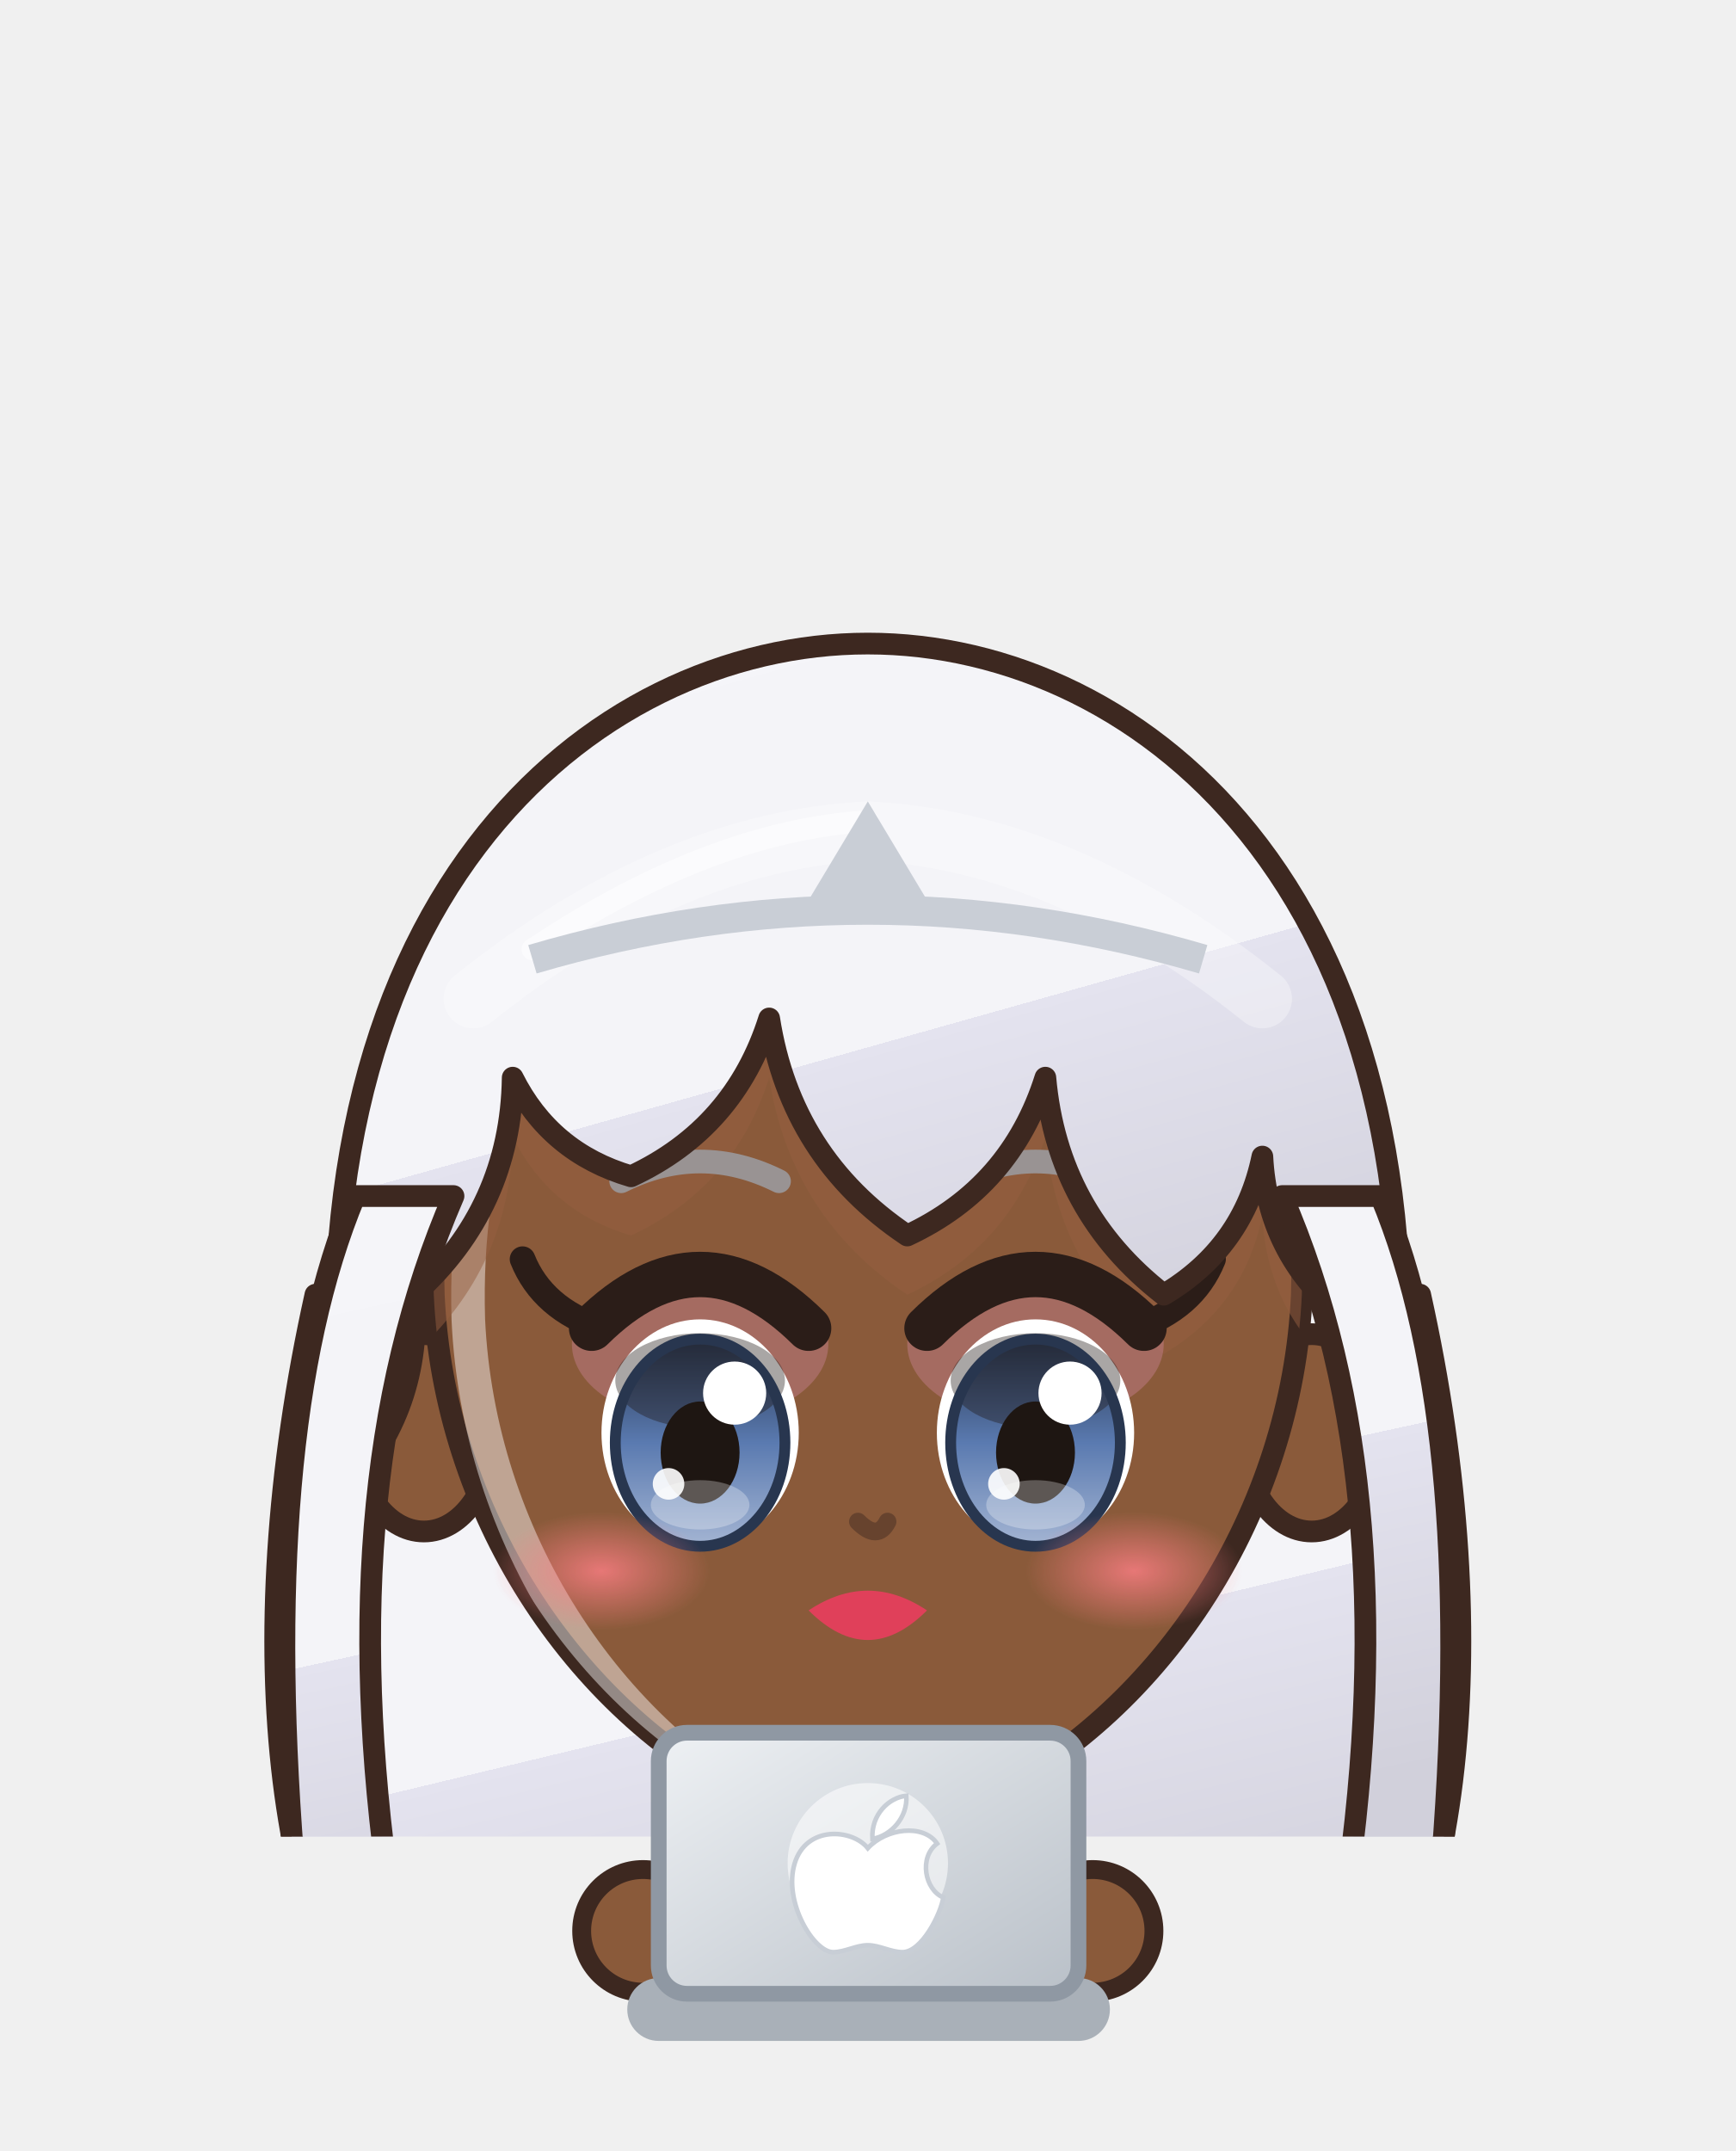
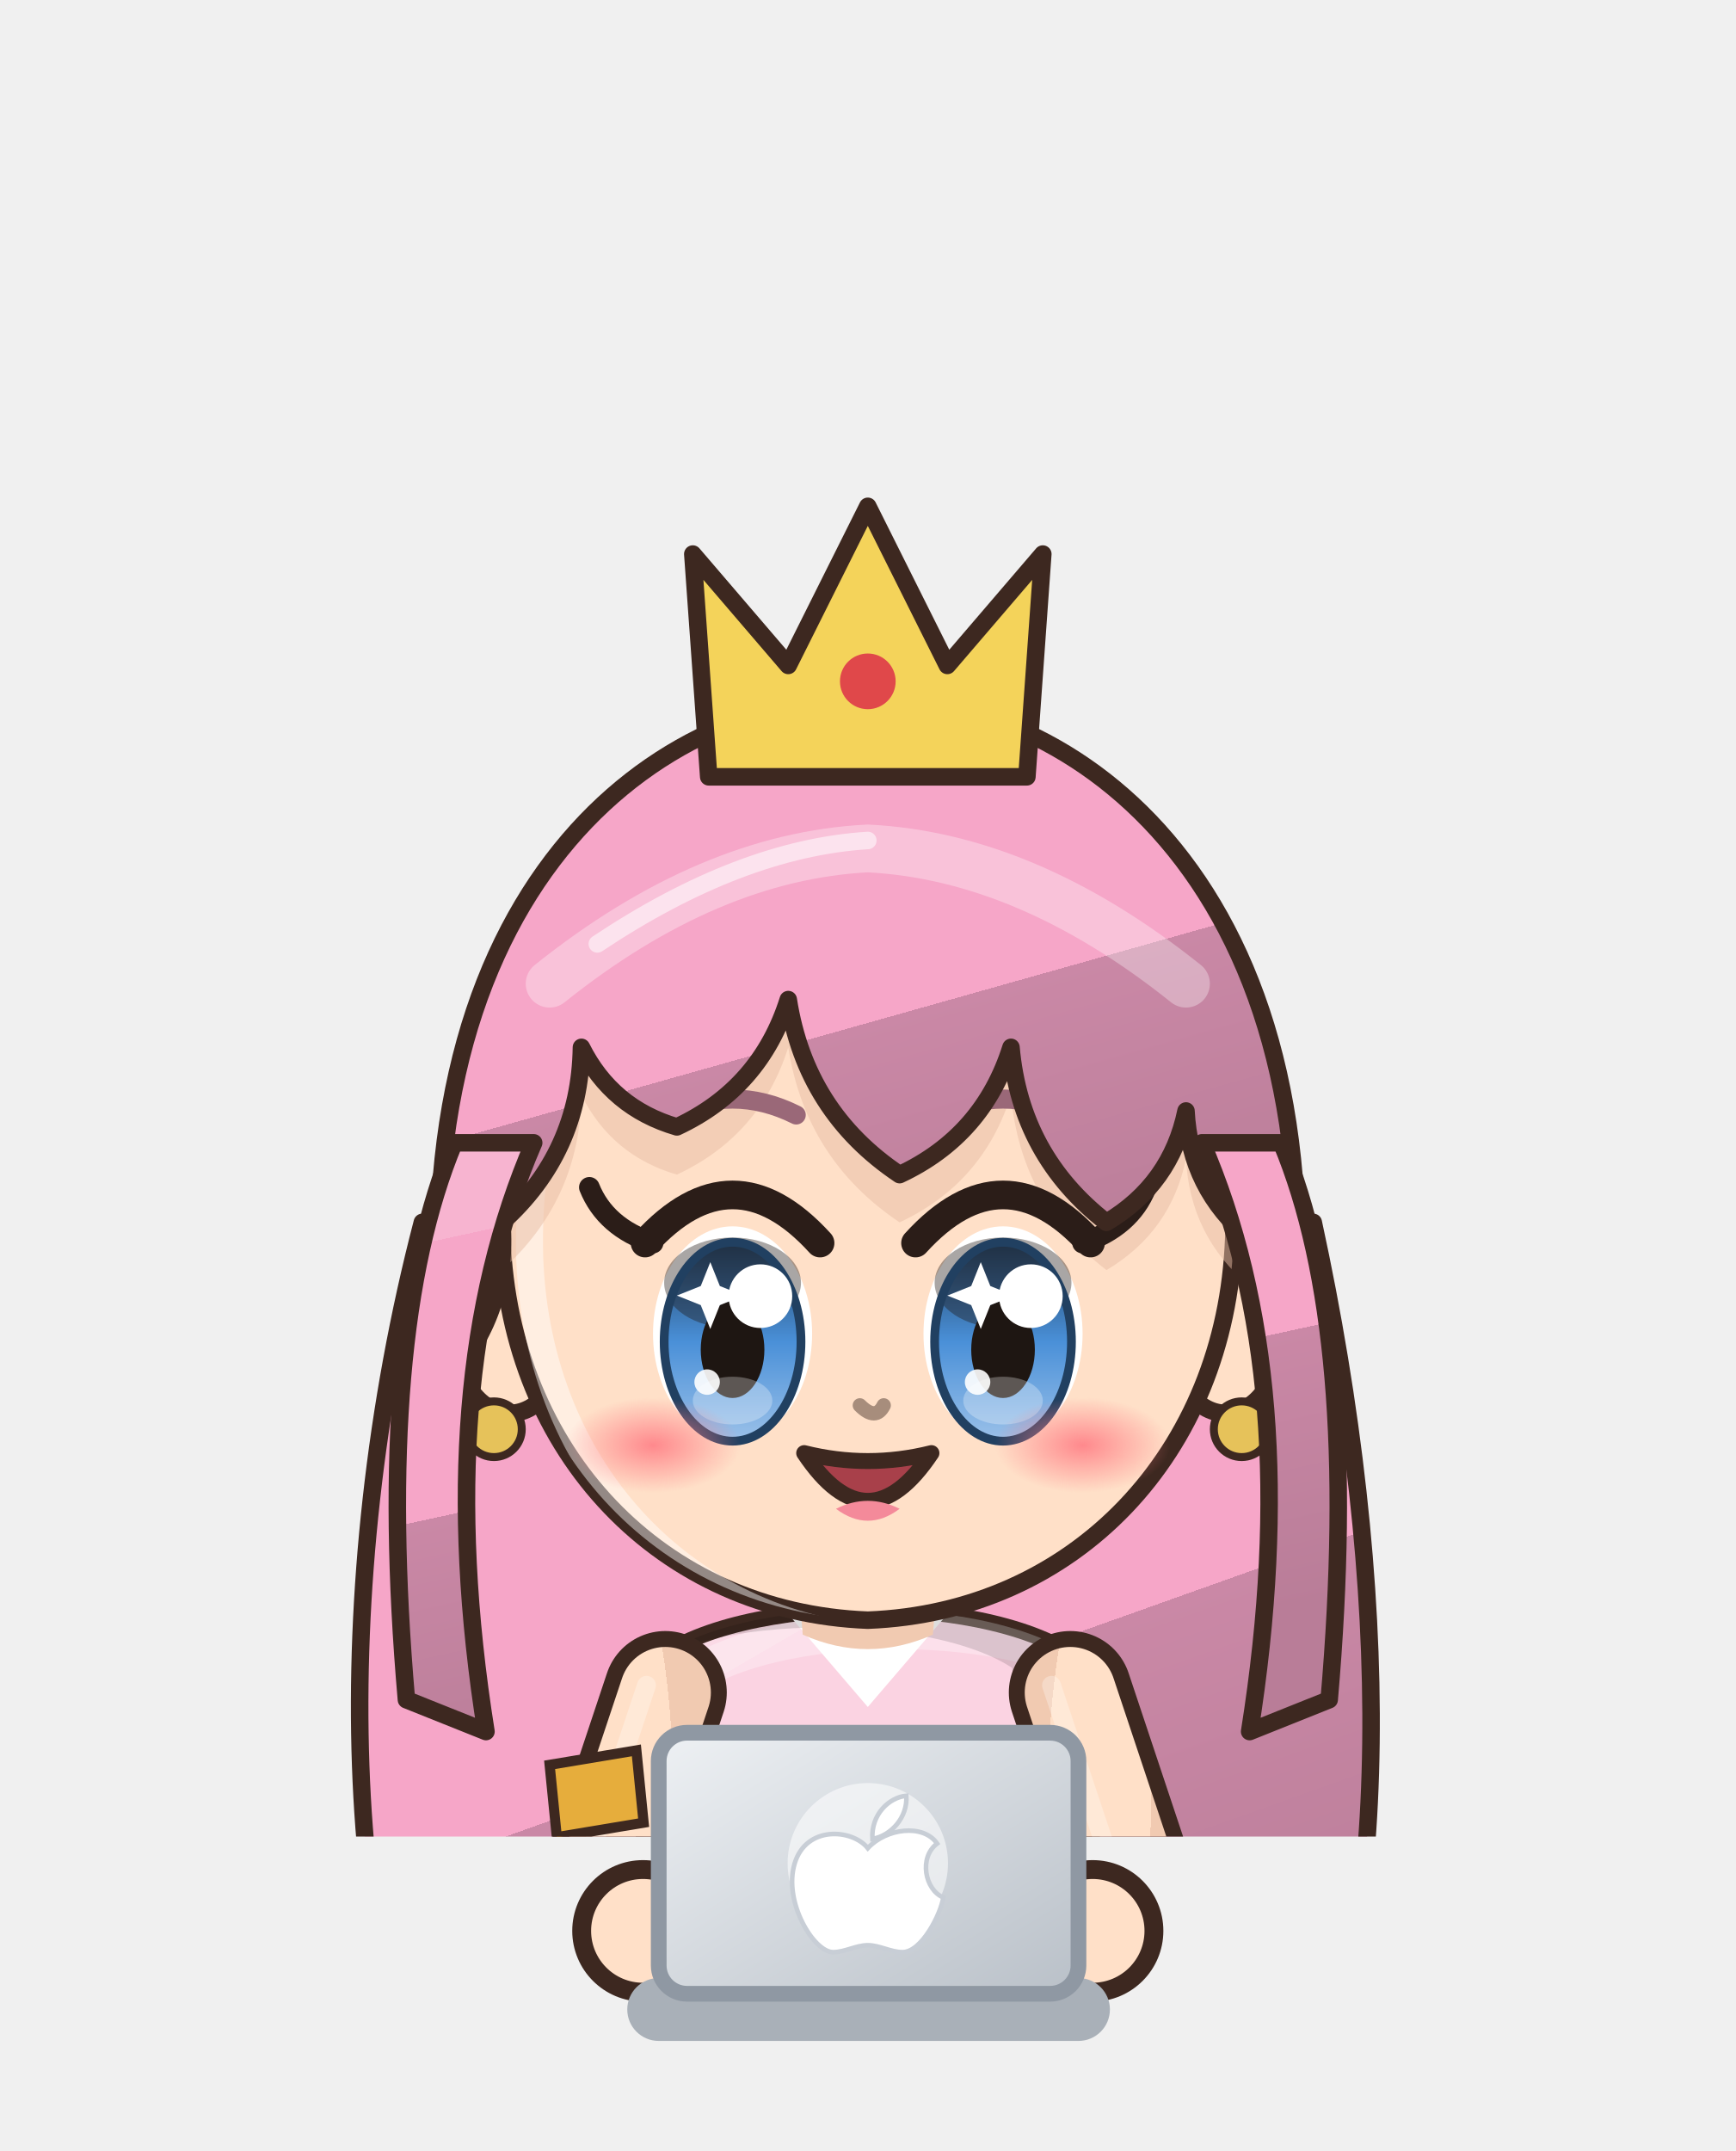
<svg xmlns="http://www.w3.org/2000/svg" viewBox="465.8 681.2 110.4 136.8" width="110.4" height="136.8">
  <svg x="465.8" y="681.2" viewBox="-120 -180 240 253.91" width="110.4" height="116.8">
    <defs>
      <linearGradient id="hair206" x1="0" y1="0" x2=".35" y2="1">
-         <stop offset="0" stop-color="#f5f5f9" />
-         <stop offset=".16" stop-color="#f5f5f9" />
-         <stop offset=".16" stop-color="#f4f4f8" />
-         <stop offset=".58" stop-color="#f4f4f8" />
-         <stop offset=".58" stop-color="#e4e3ef" />
-         <stop offset="1" stop-color="#d1d0db" />
+         <stop offset="0" stop-color="#f7b4d0" />
+         <stop offset=".16" stop-color="#f7b4d0" />
+         <stop offset=".16" stop-color="#f6a6c8" />
+         <stop offset=".58" stop-color="#f6a6c8" />
+         <stop offset=".58" stop-color="#ca88a6" />
+         <stop offset="1" stop-color="#b97d98" />
      </linearGradient>
      <radialGradient id="skin206" cx=".4" cy=".32" r=".85">
-         <stop offset="0" stop-color="#8a5a3a" />
-         <stop offset=".84" stop-color="#8a5a3a" />
-         <stop offset=".84" stop-color="#956242" />
-         <stop offset="1" stop-color="#956242" />
+         <stop offset="0" stop-color="#ffe0c8" />
+         <stop offset=".84" stop-color="#ffe0c8" />
+         <stop offset=".84" stop-color="#f1cab1" />
+         <stop offset="1" stop-color="#f1cab1" />
      </radialGradient>
      <linearGradient id="cloth206" x1="0" y1="0" x2=".45" y2="1">
-         <stop offset="0" stop-color="#3e3e45" />
-         <stop offset=".16" stop-color="#3e3e45" />
-         <stop offset=".16" stop-color="#1a1a22" />
-         <stop offset=".6" stop-color="#1a1a22" />
-         <stop offset=".6" stop-color="#1a1821" />
-         <stop offset="1" stop-color="#17161e" />
+         <stop offset="0" stop-color="#fbdae6" />
+         <stop offset=".16" stop-color="#fbdae6" />
+         <stop offset=".16" stop-color="#fbd3e2" />
+         <stop offset=".6" stop-color="#fbd3e2" />
+         <stop offset=".6" stop-color="#ebcbdf" />
+         <stop offset="1" stop-color="#d8bacd" />
      </linearGradient>
      <linearGradient id="iris206" x1="0" y1="0" x2="0" y2="1">
-         <stop offset="0" stop-color="#28364f" />
-         <stop offset=".5" stop-color="#5a7ab0" />
-         <stop offset="1" stop-color="#a4b5d3" />
+         <stop offset="0" stop-color="#214061" />
+         <stop offset=".5" stop-color="#4a90d8" />
+         <stop offset="1" stop-color="#9bc1e9" />
      </linearGradient>
      <linearGradient id="gold206" x1="0" y1="0" x2="1" y2="1">
        <stop offset="0" stop-color="#f6d27a" />
        <stop offset=".55" stop-color="#d9a63a" />
        <stop offset="1" stop-color="#a8761e" />
      </linearGradient>
      <linearGradient id="steel206" x1="0" y1="0" x2="1" y2="1">
        <stop offset="0" stop-color="#e4e8ee" />
        <stop offset=".5" stop-color="#9aa3ad" />
        <stop offset="1" stop-color="#5a606a" />
      </linearGradient>
      <linearGradient id="beard206" x1="0" y1="0" x2="0" y2="1">
        <stop offset="0" stop-color="#e6e6ea" />
        <stop offset="1" stop-color="#b8b8c2" />
      </linearGradient>
      <radialGradient id="hawkiris206" cx=".45" cy=".4" r=".7">
        <stop offset="0" stop-color="#ffe27a" />
        <stop offset=".6" stop-color="#e8a52a" />
        <stop offset="1" stop-color="#9a5a12" />
      </radialGradient>
      <linearGradient id="straw206" x1="0" y1="0" x2=".3" y2="1">
        <stop offset="0" stop-color="#ffe7aa" />
        <stop offset=".16" stop-color="#ffe7aa" />
        <stop offset=".16" stop-color="#ffe39a" />
        <stop offset=".58" stop-color="#ffe39a" />
        <stop offset=".58" stop-color="#e9b456" />
        <stop offset="1" stop-color="#d6a54f" />
      </linearGradient>
      <radialGradient id="blush206">
        <stop offset="0" stop-color="#ff7f86" stop-opacity=".9" />
        <stop offset="1" stop-color="#ff7f86" stop-opacity="0" />
      </radialGradient>
      <clipPath id="face206">
-         <path d="M -44,-6 C -45,-40 -24,-56 0,-56 C 24,-56 45,-40 44,-6 C 43,16 30,36 12,45 Q 0,50 -12,45 C -30,36 -43,16 -44,-6 Z" />
+         <path d="M -46,-4 C -47,-38 -25,-55 0,-55 C 25,-55 47,-38 46,-4 C 45,23 26,43 0,44 C -26,43 -45,23 -46,-4 Z" />
      </clipPath>
      <clipPath id="torso206">
        <path d="M -30,50 C -34,68 -28,94 -26,124 L 26,124 C 28,94 34,68 30,50 C 18,40 -18,40 -30,50 Z" />
      </clipPath>
    </defs>
    <ellipse cx="0" cy="208" rx="42" ry="7" fill="#000000" opacity=".16" />
-     <g transform="translate(0,67.2) scale(1.364,1.364) translate(0,-44)">
-       <path d="M -56,-6 C -64,30 -60,62 -46,76 L 46,76 C 60,62 64,30 56,-6 Z" fill="url(#hair206)" stroke="#3d2820" stroke-width="2.2" stroke-linejoin="round" />
+     <g transform="translate(0,44.0) scale(1.100,1.100) translate(0,-44)">
+       <path d="M -56,-6 C -68,40 -66,90 -52,114 Q -42,126 -30,114 Q -20,128 -8,116 Q 4,128 16,116 Q 28,128 38,114 Q 50,124 54,110 C 66,84 66,40 56,-6 Z" fill="url(#hair206)" stroke="#3d2820" stroke-width="2.2" stroke-linejoin="round" />
    </g>
-     <g transform="translate(0,205) scale(1.0,0.76) translate(0,-205)">
-       <defs>
-         <linearGradient id="cp206" x1="0" y1="0" x2="1" y2="0">
-           <stop offset="0" stop-color="#121217" />
-           <stop offset=".3" stop-color="#1a1a22" />
-           <stop offset=".5" stop-color="#434349" />
-           <stop offset=".7" stop-color="#1a1a22" />
-           <stop offset="1" stop-color="#121217" />
-         </linearGradient>
-       </defs>
-       <path d="M -22,44 C -48.0,54 -60,100 -62,188 Q 0,196 62,188 C 60,100 48.0,54 22,44 Z" fill="url(#cp206)" stroke="#3d2820" stroke-width="2" stroke-linejoin="round" />
-       <path d="M -22,46 C -34,60 -38,110 -36,182 L 36,182 C 38,110 34,60 22,46 Z" fill="#c9ced6" opacity=".55" />
-       <path d="M -33.0,184 Q -29.0,124.0 -24,58" stroke="#121217" stroke-width="1.6" fill="none" opacity=".45" />
-       <path d="M -51.0,184 Q -47.0,124.0 -24,58" stroke="#121217" stroke-width="1.6" fill="none" opacity=".45" />
-       <path d="M 33.0,184 Q 29.0,124.0 24,58" stroke="#121217" stroke-width="1.6" fill="none" opacity=".45" />
-       <path d="M 51.0,184 Q 47.0,124.0 24,58" stroke="#121217" stroke-width="1.6" fill="none" opacity=".45" />
-       <path d="M -62,188 Q 0,196 62,188" stroke="#535359" stroke-width="2" fill="none" />
-       <path d="M -23.5,118 Q -24.5,160.0 -20.5,202 L -5.5,202 Q -1.5,160.0 -2.5,118 Z" fill="#1a1a22" stroke="#3d2820" stroke-width="2.2" stroke-linejoin="round" />
-       <path d="M -22,150 Q -24,175.0 -22,200 L -4,200 Q -2,175.0 -4,150 Z" fill="#1a1a22" stroke="#3d2820" stroke-width="2.2" stroke-linejoin="round" />
-       <path d="M -18,154 L -18,196" stroke="#ffffff" stroke-width="2" opacity=".18" />
-       <ellipse cx="-13" cy="205" rx="14" ry="7" fill="#1f1d26" stroke="#3d2820" stroke-width="2.2" stroke-linejoin="round" />
-       <path d="M 2.5,118 Q 1.5,160.0 5.5,202 L 20.5,202 Q 24.5,160.0 23.5,118 Z" fill="#1a1a22" stroke="#3d2820" stroke-width="2.2" stroke-linejoin="round" />
-       <path d="M 4,150 Q 2,175.0 4,200 L 22,200 Q 24,175.0 22,150 Z" fill="#1a1a22" stroke="#3d2820" stroke-width="2.2" stroke-linejoin="round" />
-       <path d="M 8,154 L 8,196" stroke="#ffffff" stroke-width="2" opacity=".18" />
-       <ellipse cx="13" cy="205" rx="14" ry="7" fill="#1f1d26" stroke="#3d2820" stroke-width="2.2" stroke-linejoin="round" />
+     <g transform="translate(0,205) scale(1,1) translate(0,-205)">
+       <path d="M -26,116 C -30,150 -16,180 -4,196 L 4,196 C 16,180 30,150 26,116 Z" fill="#f48aa8" stroke="#3d2820" stroke-width="2.2" stroke-linejoin="round" />
+       <path d="M -22,130 q 5.5,6 11,0" stroke="#d0607e" stroke-width="1.4" fill="none" />
+       <path d="M -11,130 q 5.5,6 11,0" stroke="#d0607e" stroke-width="1.4" fill="none" />
+       <path d="M 0,130 q 5.5,6 11,0" stroke="#d0607e" stroke-width="1.4" fill="none" />
+       <path d="M 11,130 q 5.5,6 11,0" stroke="#d0607e" stroke-width="1.4" fill="none" />
+       <path d="M -20,144 q 5.5,6 11,0" stroke="#d0607e" stroke-width="1.4" fill="none" />
+       <path d="M -9,144 q 5.5,6 11,0" stroke="#d0607e" stroke-width="1.4" fill="none" />
+       <path d="M 2,144 q 5.5,6 11,0" stroke="#d0607e" stroke-width="1.4" fill="none" />
+       <path d="M -18,158 q 5.5,6 11,0" stroke="#d0607e" stroke-width="1.4" fill="none" />
+       <path d="M -7,158 q 5.5,6 11,0" stroke="#d0607e" stroke-width="1.4" fill="none" />
+       <path d="M -16,172 q 5.5,6 11,0" stroke="#d0607e" stroke-width="1.4" fill="none" />
+       <path d="M -2,194 C -24,198 -40,206 -42,214 C -24,214 -10,208 0,202 C 10,208 24,214 42,214 C 40,206 24,198 2,194 Z" fill="#f6b4c8" stroke="#3d2820" stroke-width="2.2" stroke-linejoin="round" />
+       <path d="M -10,140 Q -8,166 -2,186" stroke="#ffffff" stroke-width="2.4" fill="none" opacity=".35" stroke-linecap="round" />
      <path d="M -30,50 C -34,68 -28,94 -26,124 L 26,124 C 28,94 34,68 30,50 C 18,40 -18,40 -30,50 Z" fill="url(#cloth206)" stroke="#3d2820" stroke-width="2.2" stroke-linejoin="round" />
+       <path d="M -12,42 L 0,56 L 12,42 Z" fill="#ffffff" />
      <g clip-path="url(#torso206)">
        <path d="M -30,50 C -34,68 -28,94 -26,124 L 26,124 C 28,94 34,68 30,50 C 18,40 -18,40 -30,50 Z" transform="translate(4,3)" fill="none" stroke="#ffffff" stroke-width="5" opacity=".3" />
        <path d="M -30,50 C -34,68 -28,94 -26,124 L 26,124 C 28,94 34,68 30,50 C 18,40 -18,40 -30,50 Z" transform="translate(-6,-2)" fill="none" stroke="#000000" stroke-width="9" opacity=".13" />
      </g>
-       <path d="M 0,52 L -6,70 L 2,70 L -4,88" stroke="#c9ced6" stroke-width="3" fill="none" stroke-linejoin="round" />
+       <path d="M -27,104 L 27,104 L 40,162 Q 0,170 -40,162 Z" fill="url(#cloth206)" stroke="#3d2820" stroke-width="2.2" stroke-linejoin="round" />
+       <path d="M -38,156 Q 0,164 38,156" stroke="#ffffff" stroke-width="3" fill="none" />
      <path d="M -28,54 L -38,84 L -31,102" stroke="#3d2820" stroke-width="17" fill="none" stroke-linecap="round" stroke-linejoin="round" />
-       <path d="M -28,54 L -38,84 L -31,102" stroke="url(#cloth206)" stroke-width="12.6" fill="none" stroke-linecap="round" stroke-linejoin="round" />
+       <path d="M -28,54 L -38,84 L -31,102" stroke="url(#skin206)" stroke-width="12.6" fill="none" stroke-linecap="round" stroke-linejoin="round" />
      <path d="M -28,54 L -38,84 L -31,102" transform="translate(-2.6,-1)" stroke="#ffffff" stroke-width="2.6" fill="none" stroke-linecap="round" stroke-linejoin="round" opacity=".28" />
      <path d="M 28,54 L 38,84 L 31,102" stroke="#3d2820" stroke-width="17" fill="none" stroke-linecap="round" stroke-linejoin="round" />
-       <path d="M 28,54 L 38,84 L 31,102" stroke="url(#cloth206)" stroke-width="12.6" fill="none" stroke-linecap="round" stroke-linejoin="round" />
+       <path d="M 28,54 L 38,84 L 31,102" stroke="url(#skin206)" stroke-width="12.6" fill="none" stroke-linecap="round" stroke-linejoin="round" />
      <path d="M 28,54 L 38,84 L 31,102" transform="translate(-2.6,-1)" stroke="#ffffff" stroke-width="2.6" fill="none" stroke-linecap="round" stroke-linejoin="round" opacity=".28" />
      <circle cx="-31" cy="102" r="8.5" fill="url(#skin206)" stroke="#3d2820" stroke-width="2.2" />
      <circle cx="31" cy="102" r="8.5" fill="url(#skin206)" stroke="#3d2820" stroke-width="2.2" />
      <path d="M -44,64 L -32,62 L -31,72 L -43,74 Z" fill="#e6ad3c" stroke="#3d2820" stroke-width="1.4" />
-       <path d="M -10,34 L 10,34 L 9,46 Q 0,50 -9,46 Z" fill="#956242" />
+       <path d="M -10,34 L 10,34 L 9,46 Q 0,50 -9,46 Z" fill="#f1cab1" />
    </g>
-     <g transform="translate(0,67.2) scale(1.364,1.364) translate(0,-44)">
+     <g transform="translate(0,44.0) scale(1.100,1.100) translate(0,-44)">
      <ellipse cx="-45" cy="8" rx="7" ry="10" fill="url(#skin206)" stroke="#3d2820" stroke-width="2.2" stroke-linejoin="round" />
      <ellipse cx="45" cy="8" rx="7" ry="10" fill="url(#skin206)" stroke="#3d2820" stroke-width="2.2" stroke-linejoin="round" />
-       <path d="M -44,-6 C -45,-40 -24,-56 0,-56 C 24,-56 45,-40 44,-6 C 43,16 30,36 12,45 Q 0,50 -12,45 C -30,36 -43,16 -44,-6 Z" fill="url(#skin206)" stroke="#3d2820" stroke-width="2.2" stroke-linejoin="round" />
+       <path d="M -46,-4 C -47,-38 -25,-55 0,-55 C 25,-55 47,-38 46,-4 C 45,23 26,43 0,44 C -26,43 -45,23 -46,-4 Z" fill="url(#skin206)" stroke="#3d2820" stroke-width="2.2" stroke-linejoin="round" />
      <g clip-path="url(#face206)">
-         <path d="M -44,-6 C -45,-40 -24,-56 0,-56 C 24,-56 45,-40 44,-6 C 43,16 30,36 12,45 Q 0,50 -12,45 C -30,36 -43,16 -44,-6 Z" transform="translate(3.5,2.5)" fill="none" stroke="#ffffff" stroke-width="3.4" opacity=".45" />
+         <path d="M -46,-4 C -47,-38 -25,-55 0,-55 C 25,-55 47,-38 46,-4 C 45,23 26,43 0,44 C -26,43 -45,23 -46,-4 Z" transform="translate(3.5,2.5)" fill="none" stroke="#ffffff" stroke-width="3.4" opacity=".45" />
      </g>
      <g clip-path="url(#face206)">
-         <path d="M -53,14 C -60,-46 -28,-72 0,-72 C 28,-72 60,-46 53,14 L 48,-4 Q 40.5,-10.2 40,-20 Q 38.1,-10.8 30,-6 Q 19.2,-14.4 18,-28 Q 14.5,-16.9 4,-12 Q -7.8,-19.9 -10,-34 Q -13.5,-22.9 -24,-18 Q -32.2,-20.4 -36,-28 Q -36.2,-14.8 -46,-6 Q -45.1,5.5 -53,14 Z" transform="translate(0,6)" fill="#955e40" opacity=".5" />
+         <path d="M -53,14 C -60,-46 -28,-72 0,-72 C 28,-72 60,-46 53,14 L 48,-4 Q 40.5,-10.2 40,-20 Q 38.1,-10.8 30,-6 Q 19.2,-14.4 18,-28 Q 14.5,-16.9 4,-12 Q -7.8,-19.9 -10,-34 Q -13.5,-22.9 -24,-18 Q -32.2,-20.4 -36,-28 Q -36.2,-14.8 -46,-6 Q -45.1,5.5 -53,14 Z" transform="translate(0,6)" fill="#e7bca4" opacity=".5" />
      </g>
-       <ellipse cx="-17" cy="-1" rx="13" ry="8" fill="#d88aa8" opacity=".35" />
-       <ellipse cx="-17" cy="8" rx="10" ry="11.5" fill="#ffffff" />
-       <ellipse cx="-17" cy="9" rx="8.6" ry="10.5" fill="url(#iris206)" />
-       <ellipse cx="-17" cy="2.7" rx="8.6" ry="4.8" fill="#1e1612" opacity=".38" />
-       <ellipse cx="-17" cy="9" rx="8.6" ry="10.5" fill="none" stroke="#28364f" stroke-width="1.1" />
-       <ellipse cx="-17" cy="10" rx="4" ry="5.175" fill="#1e1612" />
-       <ellipse cx="-17" cy="15.3" rx="5" ry="2.5" fill="#ffffff" opacity=".28" />
-       <circle cx="-13.5" cy="3.975" r="3.2" fill="#ffffff" />
-       <circle cx="-20.2" cy="13.175" r="1.6" fill="#ffffff" opacity=".9" />
-       <path d="M -28,-2.6 Q -17,-13.5 -6,-2.6" stroke="#2b1d18" stroke-width="4.6" fill="none" stroke-linecap="round" />
-       <path d="M -25,-17.5 Q -17,-21.5 -9,-17.5" stroke="#999393" stroke-width="2.4" fill="none" stroke-linecap="round" />
-       <path d="M -27,-2.6 q -6,-2 -8,-7" stroke="#2b1d18" stroke-width="2.6" fill="none" stroke-linecap="round" />
-       <ellipse cx="17" cy="-1" rx="13" ry="8" fill="#d88aa8" opacity=".35" />
-       <ellipse cx="17" cy="8" rx="10" ry="11.5" fill="#ffffff" />
-       <ellipse cx="17" cy="9" rx="8.6" ry="10.5" fill="url(#iris206)" />
-       <ellipse cx="17" cy="2.7" rx="8.6" ry="4.8" fill="#1e1612" opacity=".38" />
-       <ellipse cx="17" cy="9" rx="8.6" ry="10.5" fill="none" stroke="#28364f" stroke-width="1.1" />
-       <ellipse cx="17" cy="10" rx="4" ry="5.175" fill="#1e1612" />
-       <ellipse cx="17" cy="15.3" rx="5" ry="2.5" fill="#ffffff" opacity=".28" />
-       <circle cx="20.5" cy="3.975" r="3.2" fill="#ffffff" />
-       <circle cx="13.8" cy="13.175" r="1.6" fill="#ffffff" opacity=".9" />
-       <path d="M 6,-2.6 Q 17,-13.5 28,-2.6" stroke="#2b1d18" stroke-width="4.6" fill="none" stroke-linecap="round" />
-       <path d="M 9,-17.5 Q 17,-21.5 25,-17.5" stroke="#999393" stroke-width="2.4" fill="none" stroke-linecap="round" />
-       <path d="M 27,-2.6 q 6,-2 8,-7" stroke="#2b1d18" stroke-width="2.6" fill="none" stroke-linecap="round" />
-       <path d="M -6,26 Q 0,22 6,26 Q 0,32 -6,26 Z" fill="#e0405a" />
-       <ellipse cx="-27" cy="22" rx="11" ry="6" fill="url(#blush206)" opacity="0.88" />
-       <ellipse cx="27" cy="22" rx="11" ry="6" fill="url(#blush206)" opacity="0.88" />
-       <path d="M -1,17 Q 1,19 2,17" stroke="#67432e" stroke-width="1.8" fill="none" stroke-linecap="round" />
+       <ellipse cx="-17" cy="8" rx="10" ry="13.5" fill="#ffffff" />
+       <ellipse cx="-17" cy="9" rx="8.6" ry="12.5" fill="url(#iris206)" />
+       <ellipse cx="-17" cy="1.6" rx="8.6" ry="5.7" fill="#1e1612" opacity=".38" />
+       <ellipse cx="-17" cy="9" rx="8.6" ry="12.5" fill="none" stroke="#214061" stroke-width="1.1" />
+       <ellipse cx="-17" cy="10" rx="4" ry="6.075" fill="#1e1612" />
+       <ellipse cx="-17" cy="16.4" rx="5" ry="3.0" fill="#ffffff" opacity=".28" />
+       <circle cx="-13.5" cy="3.275" r="4" fill="#ffffff" />
+       <circle cx="-20.2" cy="14.075" r="1.6" fill="#ffffff" opacity=".9" />
+       <path d="M -21,2 l 1.2,-3 l 1.2,3 l 3,1.2 l -3,1.2 l -1.2,3 l -1.2,-3 l -3,-1.2 Z" fill="#ffffff" />
+       <path d="M -28,-3.4 Q -17,-15.5 -6,-3.4" stroke="#2b1d18" stroke-width="3.6" fill="none" stroke-linecap="round" />
+       <path d="M -25,-19.5 Q -17,-23.5 -9,-19.5" stroke="#9a6878" stroke-width="2.4" fill="none" stroke-linecap="round" />
+       <path d="M -27,-3.4 q -6,-2 -8,-7" stroke="#2b1d18" stroke-width="2.6" fill="none" stroke-linecap="round" />
+       <ellipse cx="17" cy="8" rx="10" ry="13.5" fill="#ffffff" />
+       <ellipse cx="17" cy="9" rx="8.6" ry="12.5" fill="url(#iris206)" />
+       <ellipse cx="17" cy="1.6" rx="8.6" ry="5.7" fill="#1e1612" opacity=".38" />
+       <ellipse cx="17" cy="9" rx="8.6" ry="12.5" fill="none" stroke="#214061" stroke-width="1.1" />
+       <ellipse cx="17" cy="10" rx="4" ry="6.075" fill="#1e1612" />
+       <ellipse cx="17" cy="16.4" rx="5" ry="3.0" fill="#ffffff" opacity=".28" />
+       <circle cx="20.5" cy="3.275" r="4" fill="#ffffff" />
+       <circle cx="13.8" cy="14.075" r="1.6" fill="#ffffff" opacity=".9" />
+       <path d="M 13,2 l 1.2,-3 l 1.2,3 l 3,1.2 l -3,1.2 l -1.2,3 l -1.2,-3 l -3,-1.2 Z" fill="#ffffff" />
+       <path d="M 6,-3.4 Q 17,-15.5 28,-3.4" stroke="#2b1d18" stroke-width="3.6" fill="none" stroke-linecap="round" />
+       <path d="M 9,-19.5 Q 17,-23.5 25,-19.5" stroke="#9a6878" stroke-width="2.4" fill="none" stroke-linecap="round" />
+       <path d="M 27,-3.4 q 6,-2 8,-7" stroke="#2b1d18" stroke-width="2.6" fill="none" stroke-linecap="round" />
+       <path d="M -8,23 Q 0,35 8,23 Q 0,25 -8,23 Z" fill="#a8404a" stroke="#3d2820" stroke-width="2" stroke-linejoin="round" />
+       <path d="M -4,30 Q 0,33 4,30 Q 0,28 -4,30 Z" fill="#f48a9a" />
+       <ellipse cx="-27" cy="22" rx="11" ry="6" fill="url(#blush206)" opacity="1.00" />
+       <ellipse cx="27" cy="22" rx="11" ry="6" fill="url(#blush206)" opacity="1.00" />
+       <path d="M -1,17 Q 1,19 2,17" stroke="#a78d7c" stroke-width="1.8" fill="none" stroke-linecap="round" />
+       <circle cx="-47" cy="20" r="3.5" fill="#e6c25a" stroke="#3d2820" stroke-width="1" />
+       <circle cx="47" cy="20" r="3.5" fill="#e6c25a" stroke="#3d2820" stroke-width="1" />
      <path d="M -53,14 C -60,-46 -28,-72 0,-72 C 28,-72 60,-46 53,14 L 48,-4 Q 40.5,-10.2 40,-20 Q 38.1,-10.8 30,-6 Q 19.2,-14.4 18,-28 Q 14.5,-16.9 4,-12 Q -7.8,-19.9 -10,-34 Q -13.5,-22.9 -24,-18 Q -32.2,-20.4 -36,-28 Q -36.2,-14.8 -46,-6 Q -45.1,5.5 -53,14 Z" fill="url(#hair206)" stroke="#3d2820" stroke-width="2.2" stroke-linejoin="round" />
      <path d="M 42,-16 Q 55,14 48,58 L 58,54 Q 62,8 52,-16 Z M -42,-16 Q -55,14 -48,58 L -58,54 Q -62,8 -52,-16 Z" fill="url(#hair206)" stroke="#3d2820" stroke-width="2.2" stroke-linejoin="round" />
      <defs>
        <clipPath id="hf206">
          <path d="M -53,14 C -60,-46 -28,-72 0,-72 C 28,-72 60,-46 53,14 L 48,-4 Q 40.5,-10.2 40,-20 Q 38.1,-10.8 30,-6 Q 19.2,-14.4 18,-28 Q 14.5,-16.9 4,-12 Q -7.8,-19.9 -10,-34 Q -13.5,-22.9 -24,-18 Q -32.2,-20.4 -36,-28 Q -36.2,-14.8 -46,-6 Q -45.1,5.5 -53,14 Z" />
        </clipPath>
      </defs>
      <g clip-path="url(#hf206)">
        <path d="M -40,-36 Q -20,-52 0,-53 Q 20,-52 40,-36" stroke="#ffffff" stroke-width="6" fill="none" stroke-linecap="round" opacity=".32" />
        <path d="M -34,-41 Q -16,-53 0,-54" stroke="#ffffff" stroke-width="2.2" fill="none" stroke-linecap="round" opacity=".55" />
      </g>
-       <path d="M -34,-40 Q 0,-50 34,-40" stroke="#c9ced6" stroke-width="3" fill="none" />
-       <path d="M -6,-46 L 0,-56 L 6,-46 Z" fill="#c9ced6" />
+       <path d="M -20,-62 L -22,-90 L -10,-76 L 0,-96 L 10,-76 L 22,-90 L 20,-62 Z" fill="#f4d35a" stroke="#3d2820" stroke-width="2.2" stroke-linejoin="round" />
+       <circle cx="0" cy="-74" r="3.5" fill="#e0484a" />
    </g>
-     <g transform="translate(0,205) scale(1.0,0.76) translate(0,-205)" />
+     <g transform="translate(0,205) scale(1,1) translate(0,-205)" />
  </svg>
-   <circle cx="506.7" cy="804.0" r="3.9" fill="#8a5a3a" stroke="#3d2820" stroke-width="1.2" />
-   <circle cx="535.3" cy="804.0" r="3.9" fill="#8a5a3a" stroke="#3d2820" stroke-width="1.2" />
+   <circle cx="506.7" cy="804.0" r="3.9" fill="#ffe0c8" stroke="#3d2820" stroke-width="1.2" />
+   <circle cx="535.3" cy="804.0" r="3.9" fill="#ffe0c8" stroke="#3d2820" stroke-width="1.2" />
  <defs>
    <linearGradient id="lp207" x1="0" y1="0" x2="1" y2="1">
      <stop offset="0" stop-color="#eef1f4" />
      <stop offset="1" stop-color="#b9c0c8" />
    </linearGradient>
  </defs>
  <rect x="505.7" y="807.0" width="30.7" height="4" rx="2" fill="#a9b0b8" />
  <rect x="507.7" y="791.4" width="26.7" height="16.6" rx="1.8" fill="url(#lp207)" stroke="#8f98a3" stroke-width="1" />
  <ellipse cx="521.0" cy="799.7" rx="5.1" ry="5.1" fill="#ffffff" opacity=".55" />
  <path d="M 0,-4 C -2,-6.5 -8,-7 -9.5,-2 C -11,3 -7,9.5 -4.5,9.5 C -3,9.5 -1.5,8.6 0,8.6 C 1.5,8.6 3,9.5 4.5,9.5 C 7,9.5 9.5,4.5 9.8,2.4 C 7.4,1.4 6.6,-2.8 9,-4.6 C 7.2,-7.2 2.4,-6.6 0,-4 Z M 0.6,-5.2 C 0.4,-8.4 2.8,-10.6 5,-10.8 C 5.2,-8 3,-5.6 0.6,-5.2 Z" transform="translate(521.0,800.7) scale(0.49)" fill="#ffffff" stroke="#c8ced6" stroke-width=".6" />
</svg>
